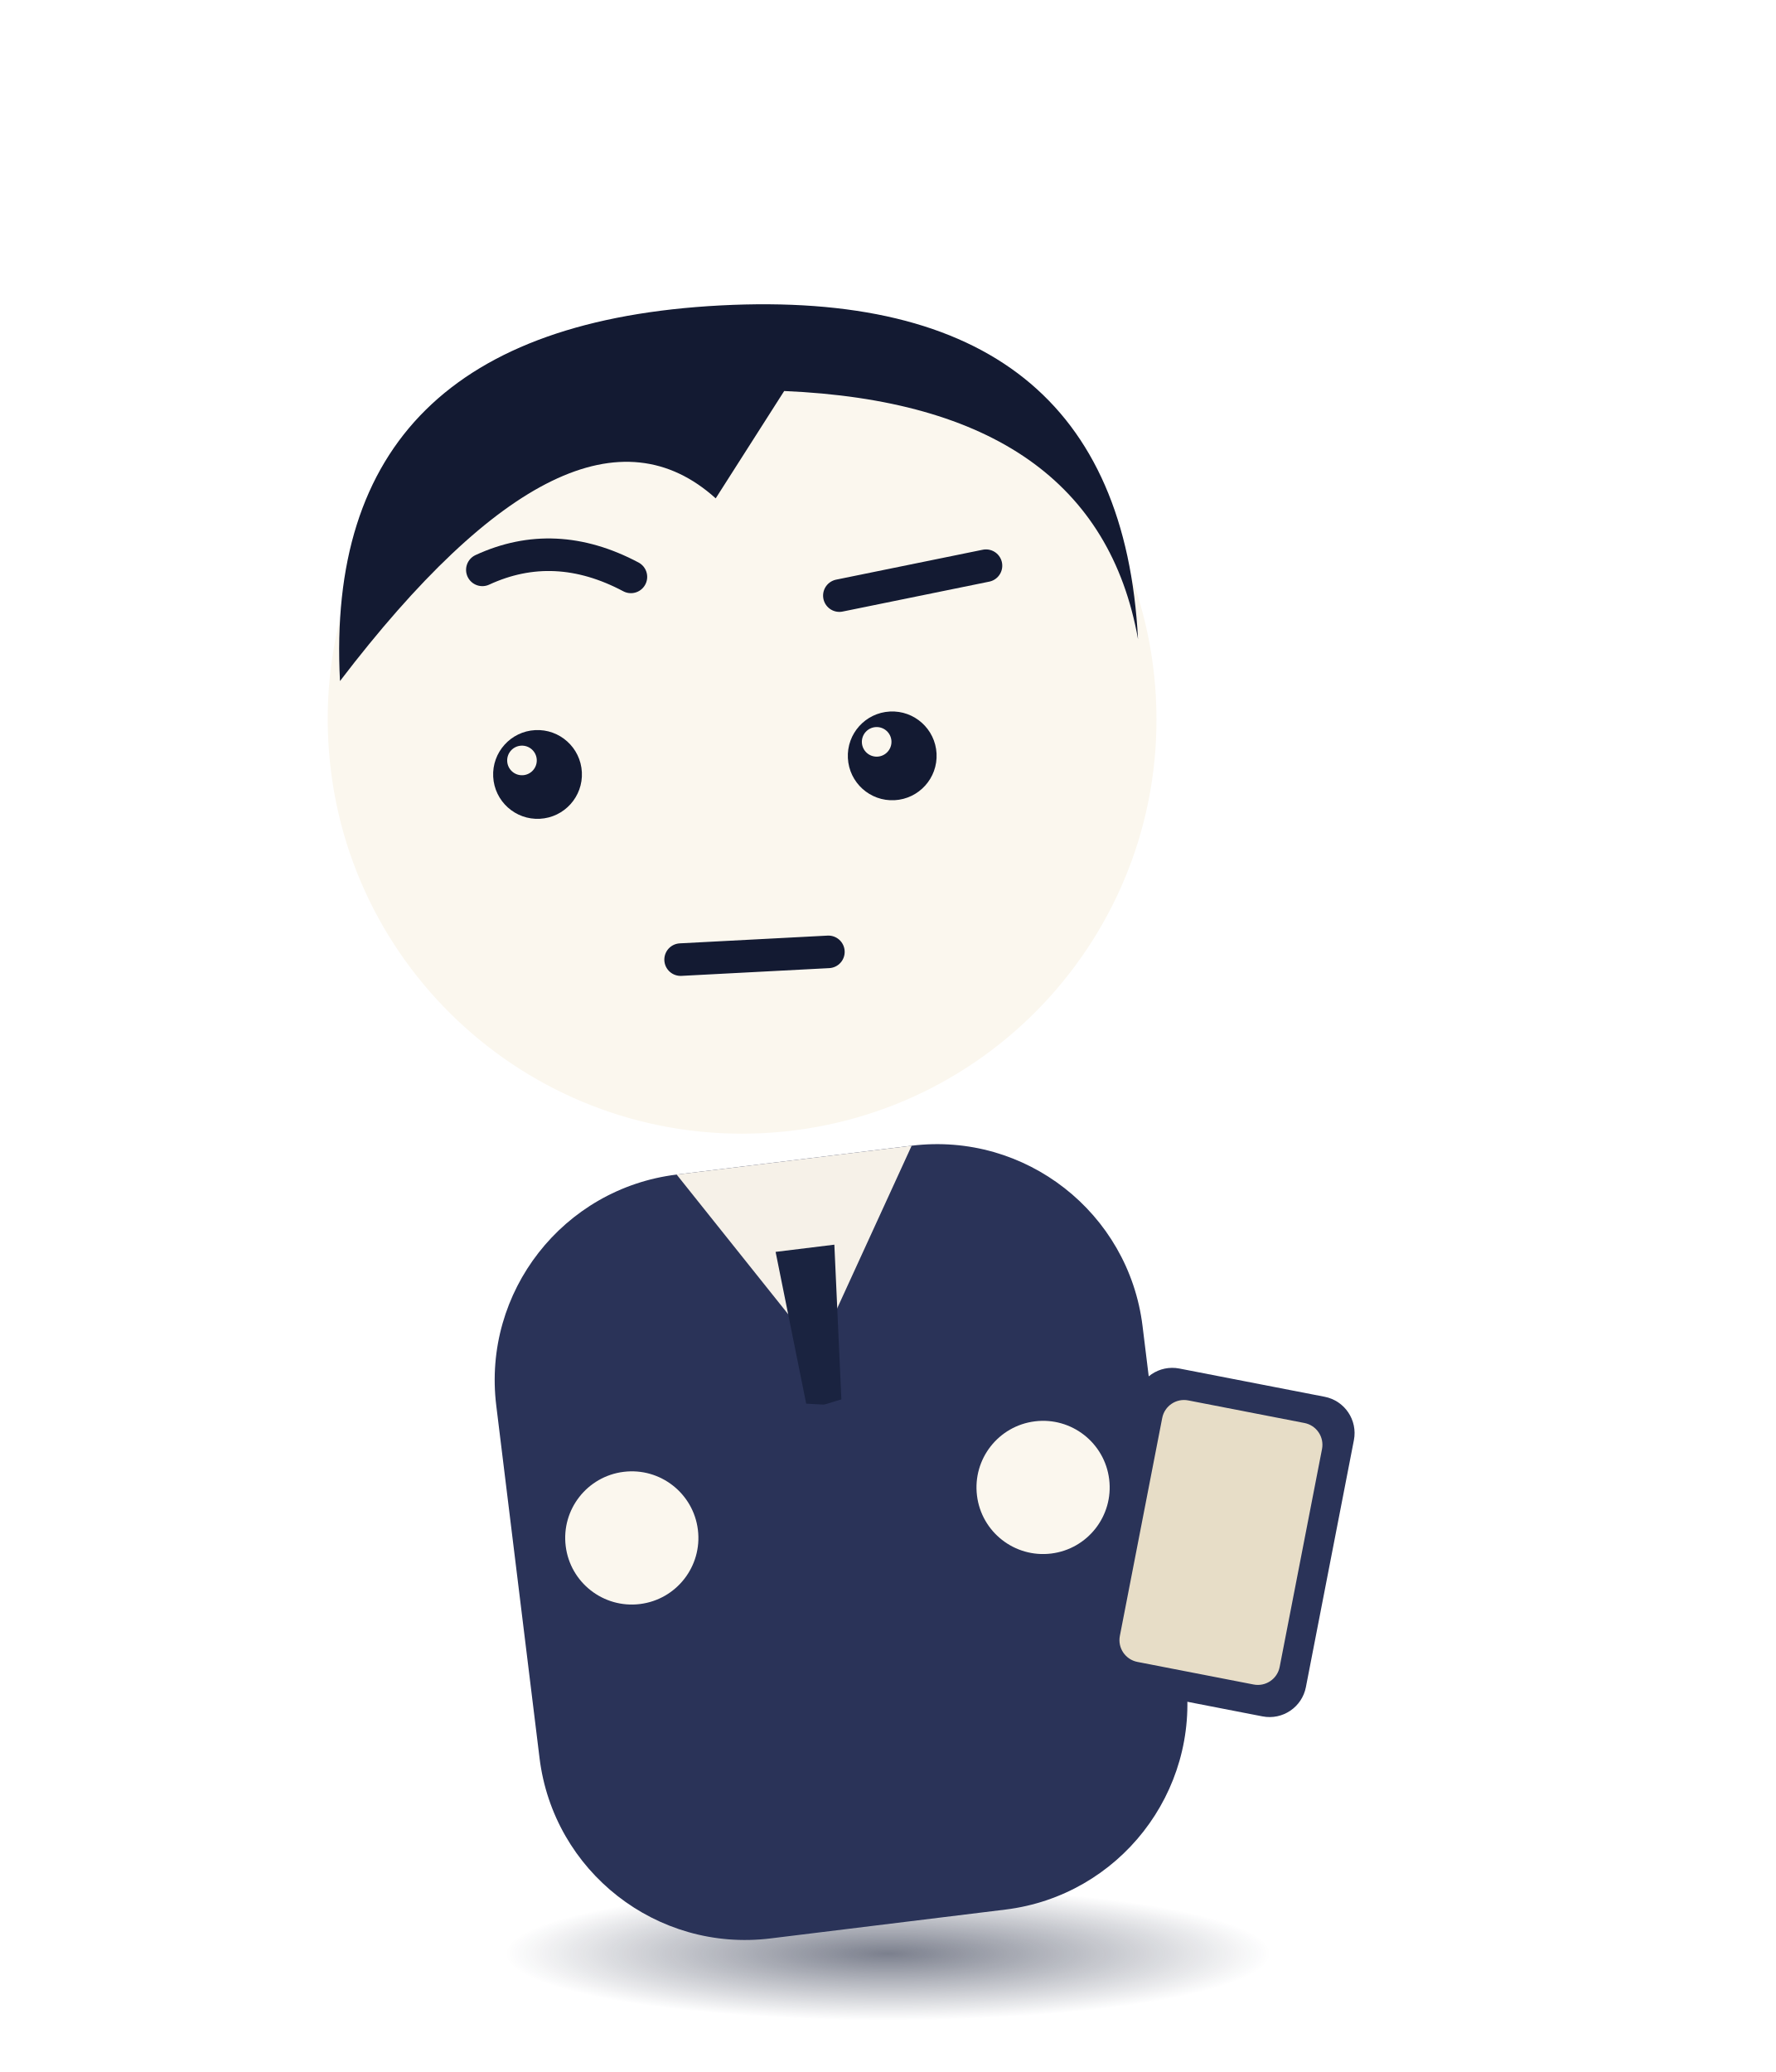
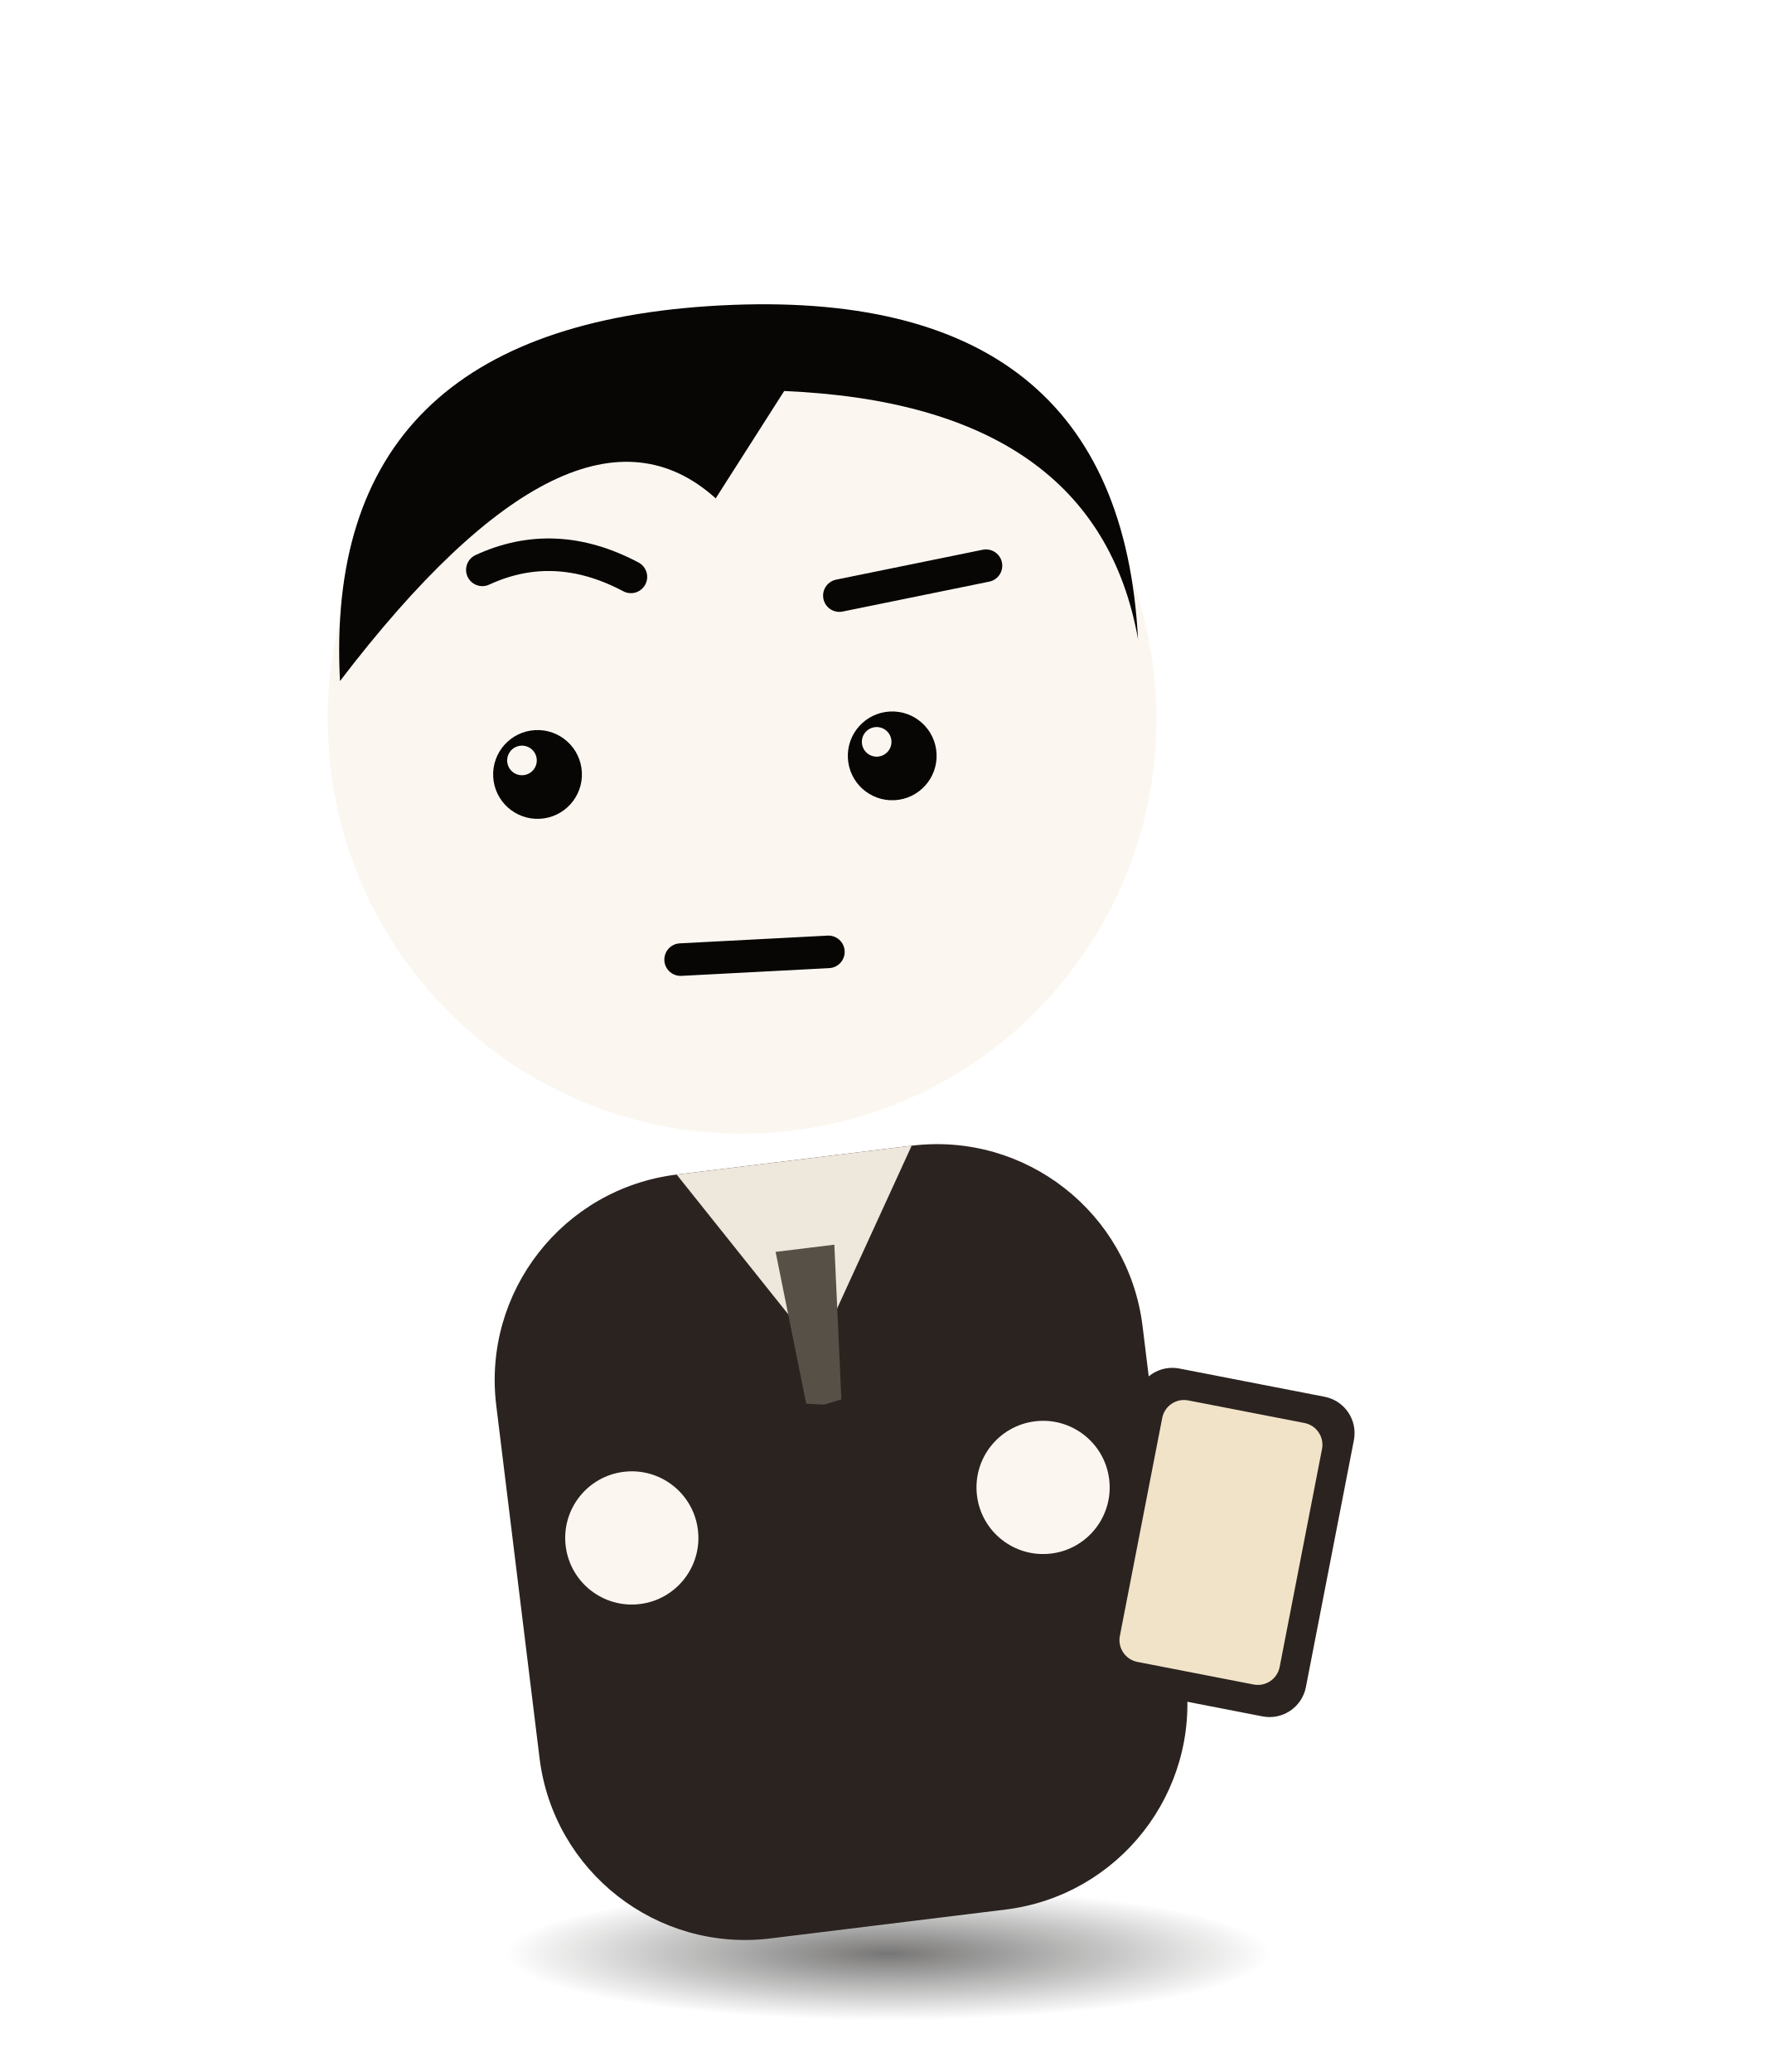
<svg xmlns="http://www.w3.org/2000/svg" viewBox="0 0 120 140">
  <defs>
    <radialGradient id="sh">
-       <stop offset="0%" stop-color="#0F1730" stop-opacity=".55" />
-       <stop offset="100%" stop-color="#0F1730" stop-opacity="0" />
+       <stop offset="0%" stop-color="#080605" stop-opacity=".55" />
+       <stop offset="100%" stop-color="#080605" stop-opacity="0" />
    </radialGradient>
  </defs>
  <ellipse cx="60" cy="132" rx="26" ry="4.5" fill="url(#sh)" />
  <g transform="rotate(-7 60 130)">
-     <rect x="38" y="78" width="44" height="52" rx="14" fill="#2A3358" />
-     <path d="M52 78 L60 91 L68 78 Z" fill="#F6F1E8" />
-     <path d="M58 84 L62 84 L61 97 L60 100 L59 97 Z" fill="#1A2340" />
-     <rect x="78" y="96" width="15" height="22" rx="2.5" fill="#2A3358" transform="rotate(18 85 107)" />
-     <rect x="80" y="98" width="11" height="18" rx="1.5" fill="#E7DDC7" transform="rotate(18 85 107)" />
-     <rect x="40" y="94" width="32" height="9" rx="4.5" fill="#2A3358" transform="rotate(10 56 98)" />
-     <rect x="48" y="94" width="32" height="9" rx="4.5" fill="#2A3358" transform="rotate(-10 64 98)" />
-     <circle cx="46" cy="102" r="4.5" fill="#FBF7EE" />
-     <circle cx="74" cy="102" r="4.5" fill="#FBF7EE" />
+     <rect x="38" y="78" width="44" height="52" rx="14" fill="#2B2320" />
+     <path d="M52 78 L60 91 L68 78 Z" fill="#EDE7DC" />
+     <path d="M58 84 L62 84 L61 97 L60 100 L59 97 Z" fill="#575046" />
+     <rect x="78" y="96" width="15" height="22" rx="2.5" fill="#2B2320" transform="rotate(18 85 107)" />
+     <rect x="80" y="98" width="11" height="18" rx="1.5" fill="#F0E3C8" transform="rotate(18 85 107)" />
+     <rect x="40" y="94" width="32" height="9" rx="4.5" fill="#2B2320" transform="rotate(10 56 98)" />
+     <rect x="48" y="94" width="32" height="9" rx="4.5" fill="#2B2320" transform="rotate(-10 64 98)" />
+     <circle cx="46" cy="102" r="4.5" fill="#FBF7F0" />
+     <circle cx="74" cy="102" r="4.5" fill="#FBF7F0" />
    <g transform="rotate(4 60 50)">
-       <circle cx="60" cy="48" r="28" fill="#FBF7EE" />
-       <path d="M33 44 Q33 20 60 20 Q87 20 87 44 Q85 28 64 26 L59 33 Q50 24 33 44 Z" fill="#131A32" />
-       <path d="M43 37 Q48 35 53 38" stroke="#131A32" stroke-width="2.2" fill="none" stroke-linecap="round" />
-       <path d="M67 40 L77 38.5" stroke="#131A32" stroke-width="2.2" stroke-linecap="round" />
-       <circle cx="46" cy="51" r="3" fill="#131A32" />
-       <circle cx="70" cy="51" r="3" fill="#131A32" />
-       <circle cx="45" cy="50" r="1" fill="#FBF7EE" />
-       <circle cx="69" cy="50" r="1" fill="#FBF7EE" />
-       <path d="M55 64 H65" stroke="#131A32" stroke-width="2.2" stroke-linecap="round" />
+       <circle cx="60" cy="48" r="28" fill="#FBF7F0" />
+       <path d="M33 44 Q33 20 60 20 Q87 20 87 44 Q85 28 64 26 L59 33 Q50 24 33 44 Z" fill="#080605" />
+       <path d="M43 37 Q48 35 53 38" stroke="#080605" stroke-width="2.2" fill="none" stroke-linecap="round" />
+       <path d="M67 40 L77 38.5" stroke="#080605" stroke-width="2.2" stroke-linecap="round" />
+       <circle cx="46" cy="51" r="3" fill="#080605" />
+       <circle cx="70" cy="51" r="3" fill="#080605" />
+       <circle cx="45" cy="50" r="1" fill="#FBF7F0" />
+       <circle cx="69" cy="50" r="1" fill="#FBF7F0" />
+       <path d="M55 64 H65" stroke="#080605" stroke-width="2.2" stroke-linecap="round" />
    </g>
  </g>
</svg>
